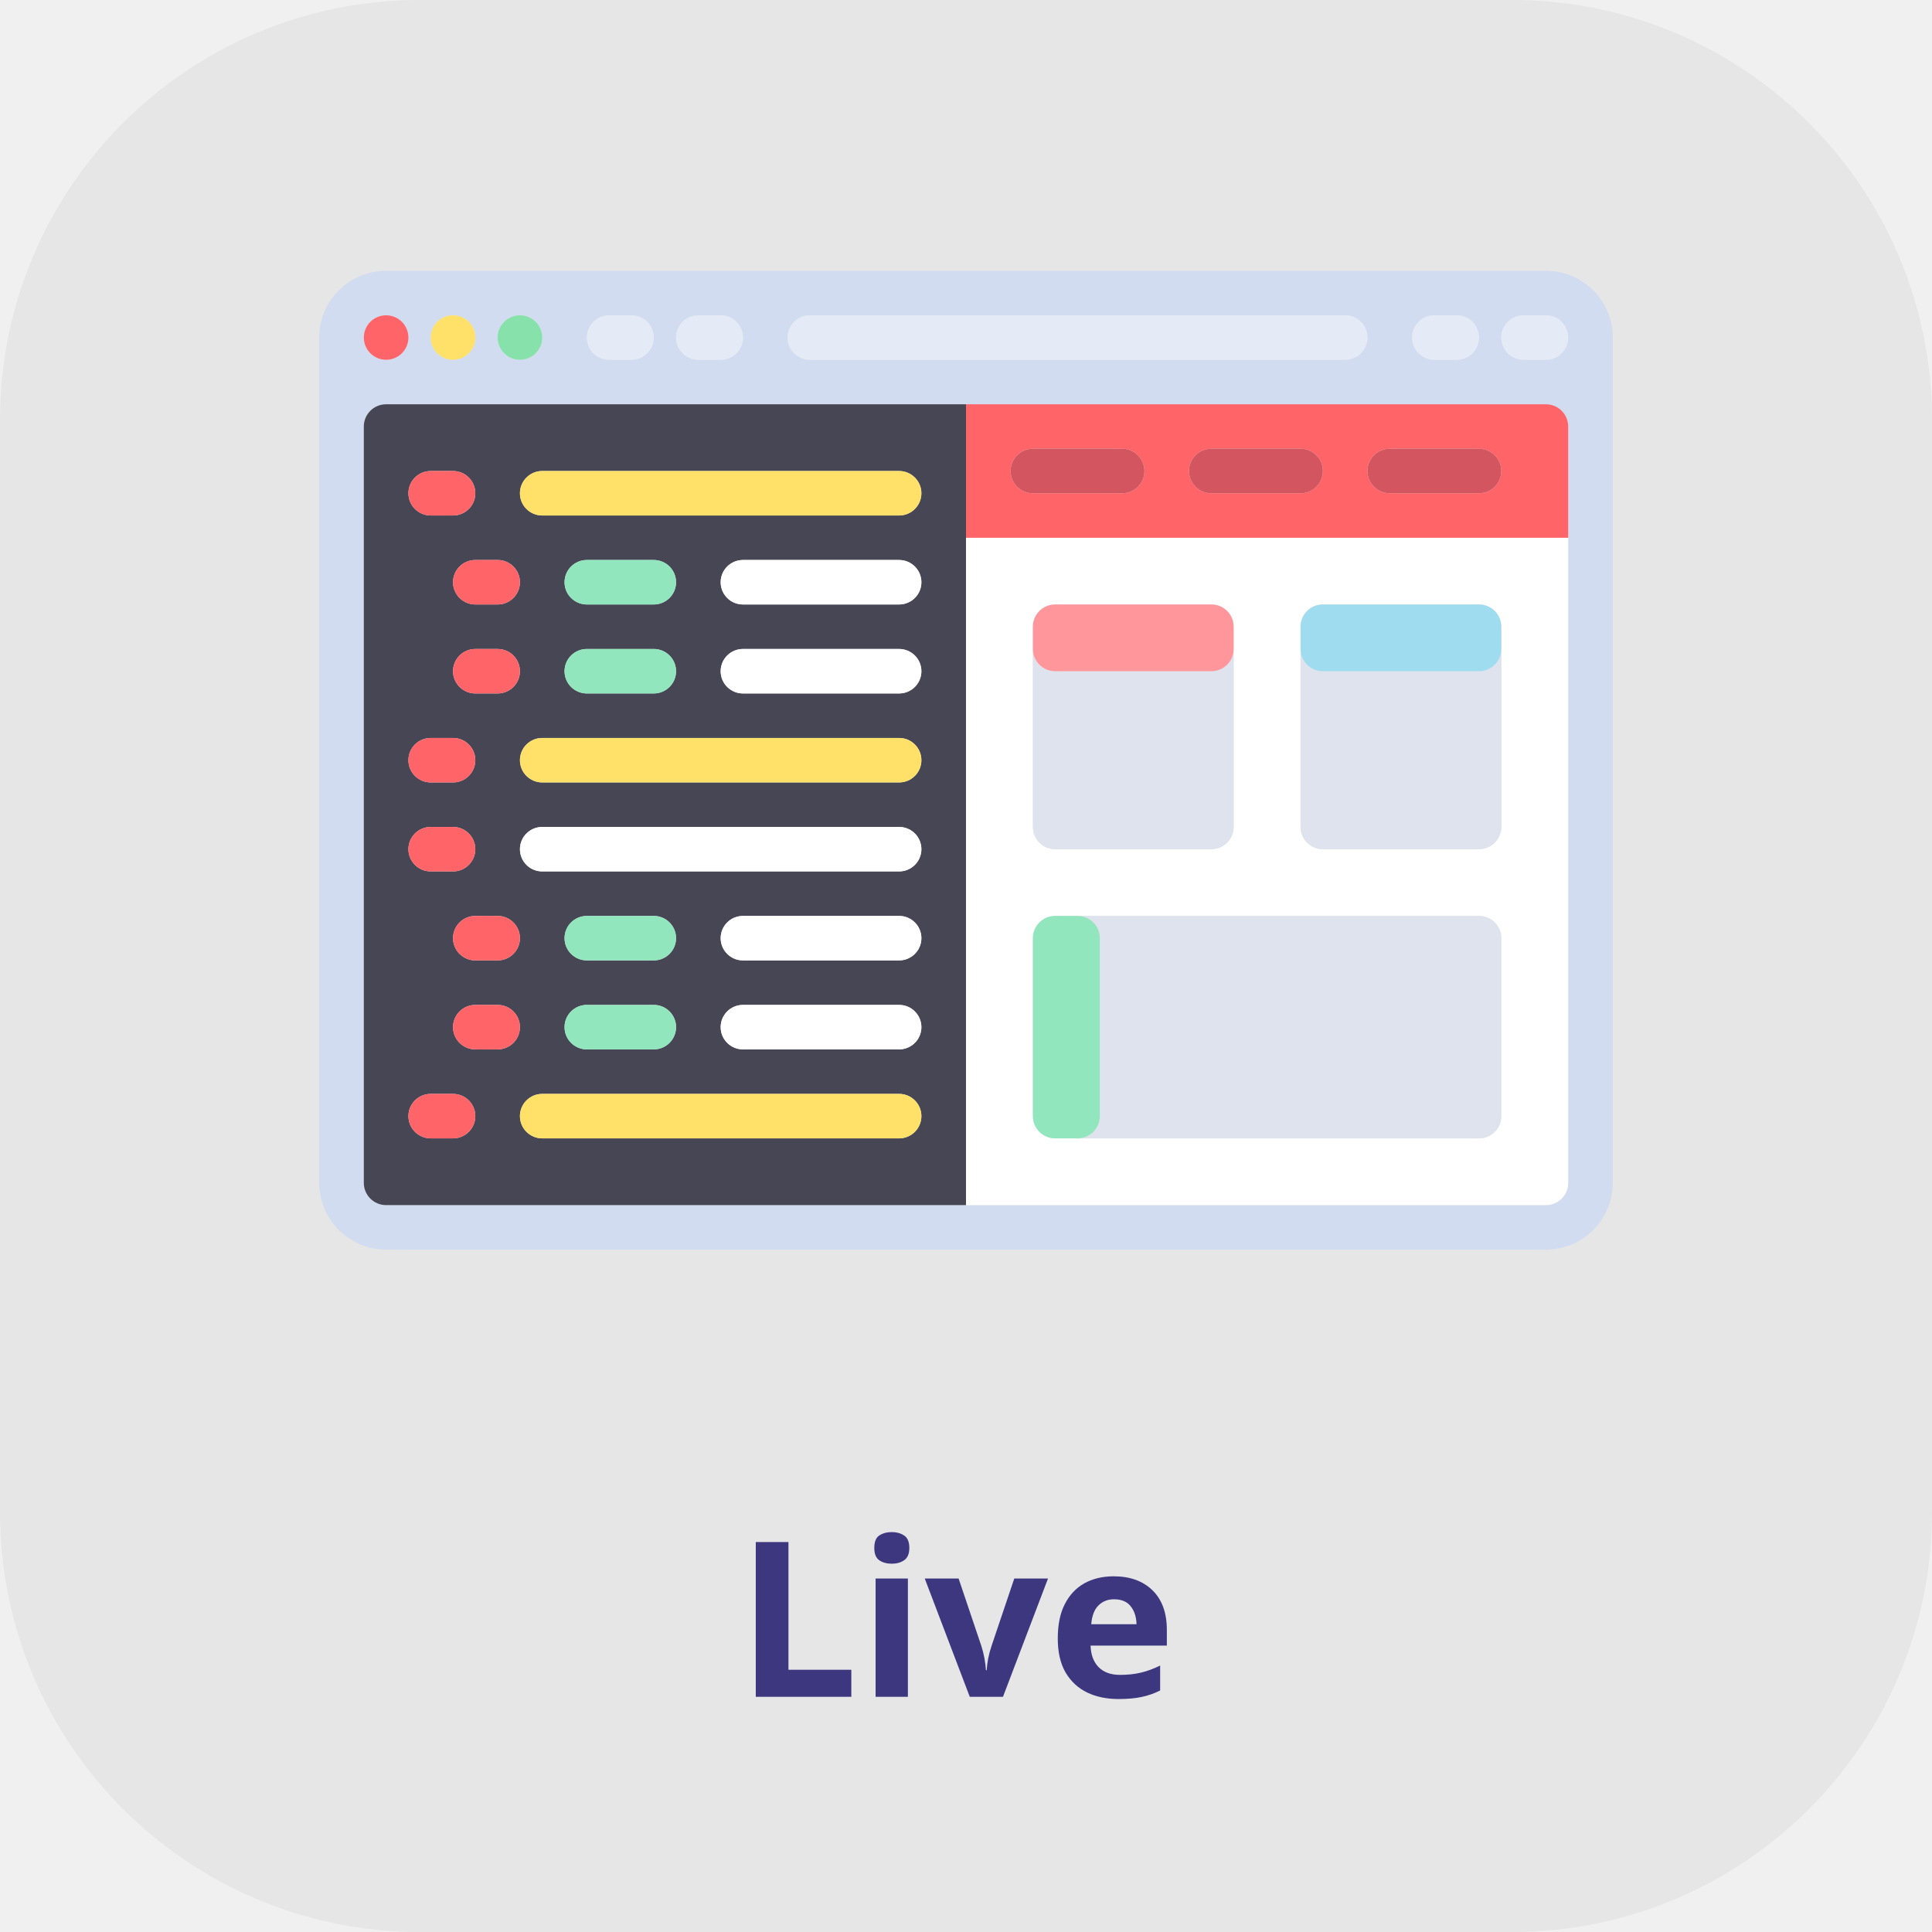
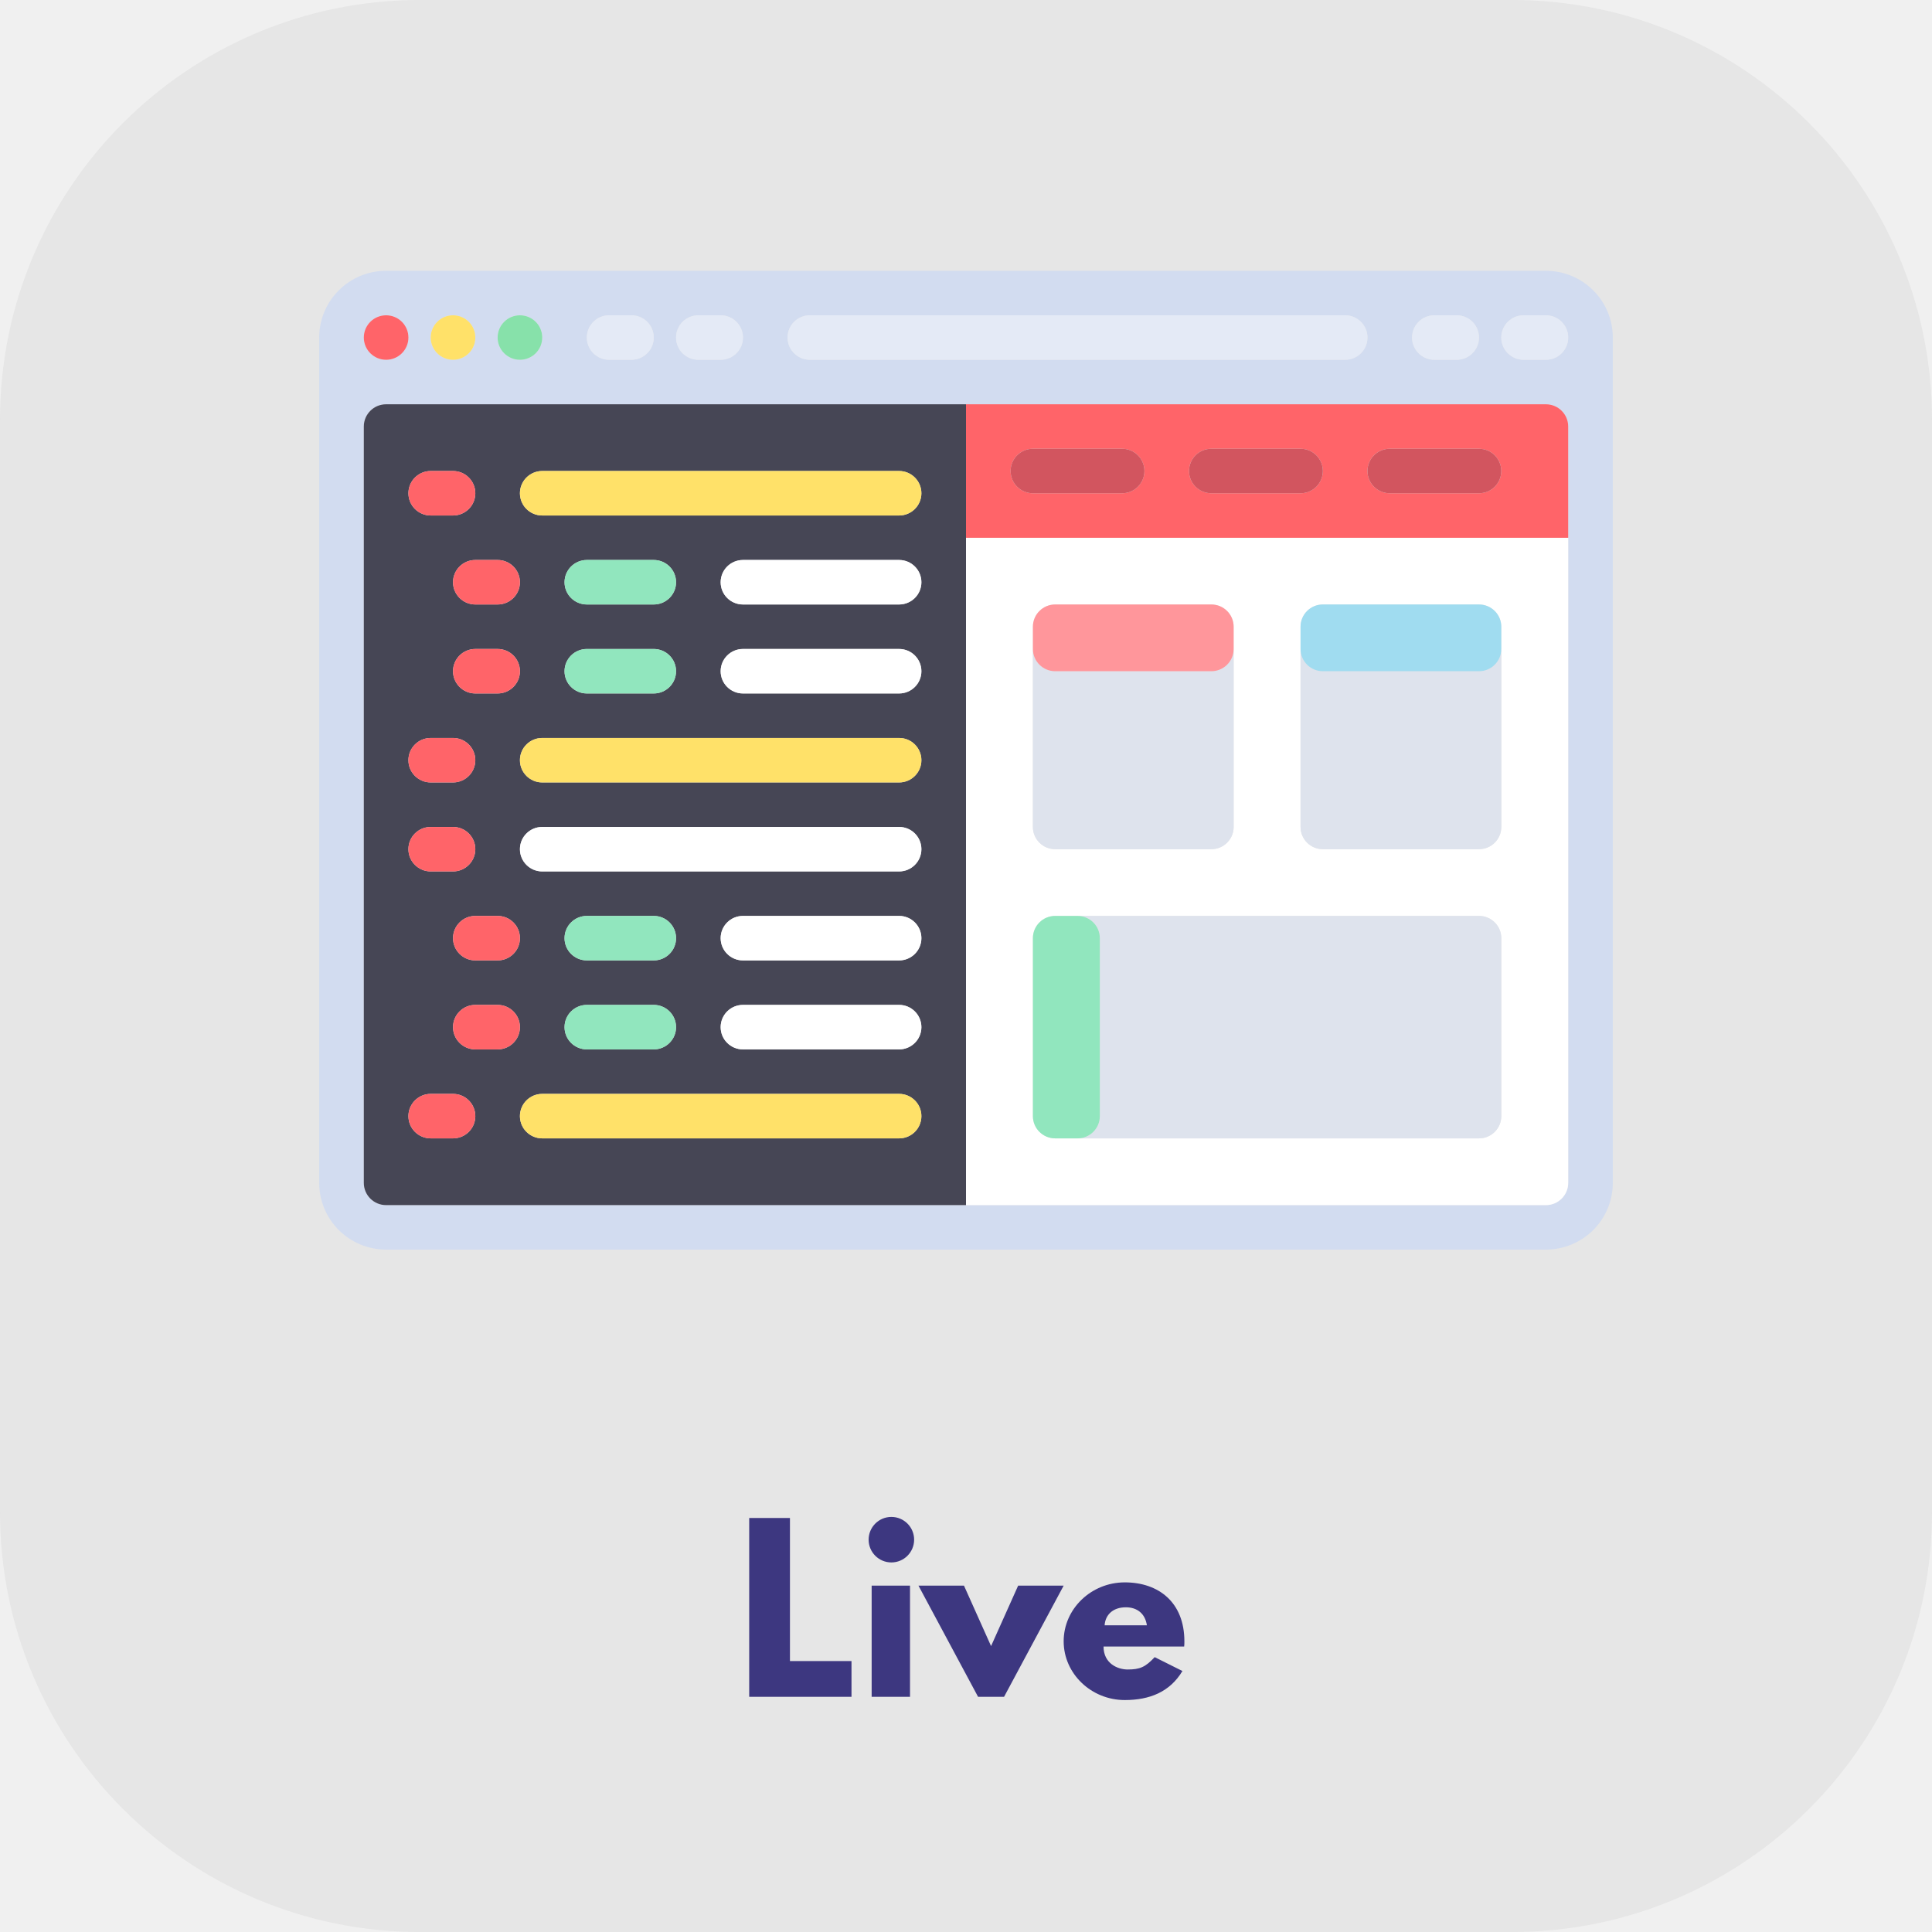
<svg xmlns="http://www.w3.org/2000/svg" width="230px" height="230px" viewBox="0 0 230 230" version="1.1">
  <defs />
  <g id="Page-1" stroke="none" stroke-width="1" fill="none" fill-rule="evenodd">
    <g id="live">
      <rect id="Rectangle" fill="#D8D8D8" opacity="0.436" x="0" y="0" width="230" height="230" rx="50" />
      <g id="coding" transform="translate(38, 32)" fill-rule="nonzero">
        <path d="M146.034,0.238 L7.966,0.238 C3.566,0.238 0,3.795 0,8.183 L0,108.817 C0,113.205 3.566,116.762 7.966,116.762 L146.034,116.762 C150.434,116.762 154,113.205 154,108.817 L154,8.183 C154,3.795 150.434,0.238 146.034,0.238 Z M132.759,5.534 L135.414,5.534 C136.88,5.534 138.069,6.72 138.069,8.183 C138.069,9.645 136.88,10.831 135.414,10.831 L132.759,10.831 C131.292,10.831 130.103,9.645 130.103,8.183 C130.104,6.72 131.292,5.534 132.759,5.534 Z M58.414,5.534 L122.138,5.534 C123.604,5.534 124.793,6.72 124.793,8.183 C124.793,9.645 123.604,10.831 122.138,10.831 L58.414,10.831 C56.948,10.831 55.759,9.645 55.759,8.183 C55.759,6.72 56.948,5.534 58.414,5.534 Z M45.138,5.534 L47.793,5.534 C49.26,5.534 50.449,6.72 50.449,8.183 C50.449,9.645 49.26,10.831 47.793,10.831 L45.138,10.831 C43.672,10.831 42.483,9.645 42.483,8.183 C42.483,6.72 43.672,5.534 45.138,5.534 Z M34.517,5.534 L37.173,5.534 C38.639,5.534 39.828,6.72 39.828,8.183 C39.828,9.645 38.639,10.831 37.173,10.831 L34.517,10.831 C33.051,10.831 31.862,9.645 31.862,8.183 C31.862,6.72 33.051,5.534 34.517,5.534 Z M23.896,5.534 C25.363,5.534 26.552,6.72 26.552,8.183 C26.552,9.645 25.363,10.831 23.896,10.831 C22.43,10.831 21.241,9.645 21.241,8.183 C21.241,6.72 22.43,5.534 23.896,5.534 Z M15.931,5.534 C17.397,5.534 18.586,6.72 18.586,8.183 C18.586,9.645 17.397,10.831 15.931,10.831 C14.465,10.831 13.276,9.645 13.276,8.183 C13.276,6.72 14.465,5.534 15.931,5.534 Z M7.966,5.534 C9.432,5.534 10.621,6.72 10.621,8.183 C10.621,9.645 9.432,10.831 7.966,10.831 C6.499,10.831 5.31,9.645 5.31,8.183 C5.31,6.72 6.499,5.534 7.966,5.534 Z M148.69,32.017 L148.69,108.817 C148.69,110.28 147.501,111.466 146.034,111.466 L77,111.466 L7.966,111.466 C6.499,111.466 5.31,110.28 5.31,108.817 L5.31,32.017 L5.31,18.776 C5.31,17.313 6.499,16.127 7.966,16.127 L77,16.127 L146.034,16.127 C147.501,16.127 148.69,17.313 148.69,18.776 L148.69,32.017 L148.69,32.017 Z M146.034,10.831 L143.379,10.831 C141.913,10.831 140.724,9.645 140.724,8.182 C140.724,6.72 141.913,5.534 143.379,5.534 L146.034,5.534 C147.501,5.534 148.69,6.72 148.69,8.182 C148.69,9.645 147.501,10.831 146.034,10.831 Z" id="Shape" fill="#D2DCF0" />
        <path d="M77,111.466 L146.034,111.466 C147.501,111.466 148.69,110.28 148.69,108.817 L148.69,32.017 L77,32.017 L77,111.466 Z M116.828,45.259 L116.828,42.61 C116.828,41.148 118.017,39.962 119.483,39.962 L138.069,39.962 C139.535,39.962 140.724,41.148 140.724,42.61 L140.724,45.259 L140.724,66.445 C140.724,67.907 139.535,69.093 138.069,69.093 L119.483,69.093 C118.017,69.093 116.828,67.907 116.828,66.445 L116.828,45.259 Z M84.966,45.259 L84.966,42.61 C84.966,41.148 86.155,39.962 87.621,39.962 L106.207,39.962 C107.673,39.962 108.862,41.148 108.862,42.61 L108.862,45.259 L108.862,66.445 C108.862,67.907 107.673,69.093 106.207,69.093 L87.621,69.093 C86.154,69.093 84.965,67.907 84.965,66.445 L84.965,45.259 L84.966,45.259 Z M87.621,77.038 L90.276,77.038 L138.069,77.038 C139.535,77.038 140.724,78.224 140.724,79.686 L140.724,100.873 C140.724,102.335 139.535,103.521 138.069,103.521 L90.276,103.521 L87.621,103.521 C86.154,103.521 84.965,102.335 84.965,100.873 L84.965,79.686 C84.966,78.224 86.154,77.038 87.621,77.038 Z" id="Shape" fill="#FFFFFF" />
        <ellipse id="Oval" fill="#FF6469" cx="7.966" cy="8.183" rx="2.655" ry="2.648" />
        <ellipse id="Oval" fill="#FFE169" cx="15.931" cy="8.183" rx="2.655" ry="2.648" />
        <ellipse id="Oval" fill="#87E1AA" cx="23.896" cy="8.183" rx="2.655" ry="2.648" />
        <g id="Group" transform="translate(31.58203, 5.4)" fill="#E4EAF6">
          <path d="M2.935,5.431 L5.591,5.431 C7.057,5.431 8.246,4.245 8.246,2.783 C8.246,1.32 7.057,0.134 5.591,0.134 L2.935,0.134 C1.469,0.134 0.28,1.32 0.28,2.783 C0.28,4.245 1.469,5.431 2.935,5.431 Z" id="Shape" />
          <path d="M13.556,5.431 L16.211,5.431 C17.678,5.431 18.867,4.245 18.867,2.783 C18.867,1.32 17.678,0.134 16.211,0.134 L13.556,0.134 C12.09,0.134 10.901,1.32 10.901,2.783 C10.901,4.245 12.09,5.431 13.556,5.431 Z" id="Shape" />
          <path d="M101.176,5.431 L103.832,5.431 C105.298,5.431 106.487,4.245 106.487,2.783 C106.487,1.32 105.298,0.134 103.832,0.134 L101.176,0.134 C99.71,0.134 98.521,1.32 98.521,2.783 C98.522,4.245 99.71,5.431 101.176,5.431 Z" id="Shape" />
          <path d="M114.452,0.134 L111.797,0.134 C110.331,0.134 109.142,1.32 109.142,2.783 C109.142,4.245 110.331,5.431 111.797,5.431 L114.452,5.431 C115.919,5.431 117.108,4.245 117.108,2.783 C117.108,1.32 115.919,0.134 114.452,0.134 Z" id="Shape" />
          <path d="M26.832,5.431 L90.556,5.431 C92.022,5.431 93.211,4.245 93.211,2.783 C93.211,1.32 92.022,0.134 90.556,0.134 L26.832,0.134 C25.365,0.134 24.176,1.32 24.176,2.783 C24.176,4.245 25.365,5.431 26.832,5.431 Z" id="Shape" />
        </g>
        <path d="M146.034,16.128 L77,16.128 L77,32.017 L148.69,32.017 L148.69,18.776 C148.69,17.313 147.501,16.128 146.034,16.128 Z M95.586,26.721 L84.966,26.721 C83.499,26.721 82.31,25.535 82.31,24.072 C82.31,22.61 83.499,21.424 84.966,21.424 L95.586,21.424 C97.052,21.424 98.241,22.61 98.241,24.072 C98.241,25.535 97.052,26.721 95.586,26.721 Z M116.828,26.721 L106.207,26.721 C104.741,26.721 103.552,25.535 103.552,24.072 C103.552,22.61 104.741,21.424 106.207,21.424 L116.828,21.424 C118.294,21.424 119.483,22.61 119.483,24.072 C119.483,25.535 118.294,26.721 116.828,26.721 Z M138.069,26.721 L127.448,26.721 C125.982,26.721 124.793,25.535 124.793,24.072 C124.793,22.61 125.982,21.424 127.448,21.424 L138.069,21.424 C139.535,21.424 140.724,22.61 140.724,24.072 C140.724,25.535 139.535,26.721 138.069,26.721 Z" id="Shape" fill="#FF6469" />
        <g id="Group" transform="translate(82.11328, 21.3)" fill="#D2555F">
          <path d="M13.473,0.124 L2.852,0.124 C1.386,0.124 0.197,1.31 0.197,2.773 C0.197,4.235 1.386,5.421 2.852,5.421 L13.473,5.421 C14.939,5.421 16.128,4.235 16.128,2.773 C16.128,1.31 14.939,0.124 13.473,0.124 Z" id="Shape" />
          <path d="M34.714,0.124 L24.094,0.124 C22.627,0.124 21.438,1.31 21.438,2.773 C21.438,4.235 22.627,5.421 24.094,5.421 L34.714,5.421 C36.181,5.421 37.37,4.235 37.37,2.773 C37.37,1.31 36.181,0.124 34.714,0.124 Z" id="Shape" />
          <path d="M55.956,0.124 L45.335,0.124 C43.869,0.124 42.68,1.31 42.68,2.773 C42.68,4.235 43.869,5.421 45.335,5.421 L55.956,5.421 C57.422,5.421 58.611,4.235 58.611,2.773 C58.611,1.31 57.422,0.124 55.956,0.124 Z" id="Shape" />
        </g>
        <g id="Group" transform="translate(84.82031, 45)" fill="#DEE3ED">
          <path d="M2.8,24.093 L21.386,24.093 C22.853,24.093 24.042,22.907 24.042,21.445 L24.042,0.258 C24.042,1.721 22.853,2.907 21.386,2.907 L2.8,2.907 C1.334,2.907 0.145,1.721 0.145,0.258 L0.145,21.445 C0.145,22.907 1.334,24.093 2.8,24.093 Z" id="Shape" />
          <path d="M34.662,24.093 L53.249,24.093 C54.715,24.093 55.904,22.907 55.904,21.445 L55.904,0.258 C55.904,1.721 54.715,2.907 53.249,2.907 L34.662,2.907 C33.196,2.907 32.007,1.721 32.007,0.258 L32.007,21.445 C32.007,22.907 33.196,24.093 34.662,24.093 Z" id="Shape" />
        </g>
        <path d="M87.621,47.907 L106.207,47.907 C107.673,47.907 108.862,46.721 108.862,45.259 L108.862,42.61 C108.862,41.148 107.673,39.962 106.207,39.962 L87.621,39.962 C86.154,39.962 84.965,41.148 84.965,42.61 L84.965,45.259 C84.966,46.721 86.154,47.907 87.621,47.907 Z" id="Shape" fill="#FF969B" />
        <path d="M119.483,47.907 L138.069,47.907 C139.535,47.907 140.724,46.721 140.724,45.259 L140.724,42.61 C140.724,41.148 139.535,39.962 138.069,39.962 L119.483,39.962 C118.016,39.962 116.827,41.148 116.827,42.61 L116.827,45.259 C116.828,46.721 118.016,47.907 119.483,47.907 Z" id="Shape" fill="#A0DCF0" />
        <path d="M92.931,79.686 L92.931,100.873 C92.931,102.335 91.742,103.521 90.276,103.521 L138.069,103.521 C139.535,103.521 140.724,102.335 140.724,100.873 L140.724,79.686 C140.724,78.224 139.535,77.038 138.069,77.038 L90.276,77.038 C91.742,77.038 92.931,78.224 92.931,79.686 Z" id="Shape" fill="#DEE3ED" />
        <path d="M87.621,103.521 L90.276,103.521 C91.742,103.521 92.931,102.335 92.931,100.872 L92.931,79.686 C92.931,78.224 91.742,77.038 90.276,77.038 L87.621,77.038 C86.154,77.038 84.965,78.224 84.965,79.686 L84.965,100.872 C84.966,102.335 86.154,103.521 87.621,103.521 Z" id="Shape" fill="#91E6BE" />
        <path d="M77,16.128 L7.966,16.128 C6.499,16.128 5.31,17.314 5.31,18.776 L5.31,32.017 L5.31,108.817 C5.31,110.28 6.499,111.466 7.966,111.466 L77,111.466 L77,32.017 L77,16.128 Z M26.552,24.072 L69.034,24.072 C70.501,24.072 71.69,25.258 71.69,26.721 C71.69,28.183 70.501,29.369 69.034,29.369 L26.552,29.369 C25.085,29.369 23.896,28.183 23.896,26.721 C23.896,25.258 25.085,24.072 26.552,24.072 Z M13.276,24.072 L15.931,24.072 C17.397,24.072 18.586,25.258 18.586,26.721 C18.586,28.183 17.397,29.369 15.931,29.369 L13.276,29.369 C11.81,29.369 10.621,28.183 10.621,26.721 C10.621,25.258 11.81,24.072 13.276,24.072 Z M39.828,39.962 L31.862,39.962 C30.396,39.962 29.207,38.776 29.207,37.314 C29.207,35.851 30.396,34.665 31.862,34.665 L39.828,34.665 C41.294,34.665 42.483,35.851 42.483,37.314 C42.483,38.776 41.294,39.962 39.828,39.962 Z M42.483,47.907 C42.483,49.37 41.294,50.555 39.827,50.555 L31.862,50.555 C30.395,50.555 29.206,49.37 29.206,47.907 C29.206,46.444 30.395,45.259 31.862,45.259 L39.827,45.259 C41.294,45.259 42.483,46.444 42.483,47.907 Z M13.276,66.445 L15.931,66.445 C17.397,66.445 18.586,67.631 18.586,69.093 C18.586,70.556 17.397,71.742 15.931,71.742 L13.276,71.742 C11.81,71.742 10.621,70.556 10.621,69.093 C10.621,67.631 11.81,66.445 13.276,66.445 Z M10.621,58.5 C10.621,57.038 11.81,55.852 13.276,55.852 L15.931,55.852 C17.397,55.852 18.586,57.038 18.586,58.5 C18.586,59.962 17.397,61.148 15.931,61.148 L13.276,61.148 C11.81,61.148 10.621,59.962 10.621,58.5 Z M18.586,77.038 L21.241,77.038 C22.708,77.038 23.897,78.224 23.897,79.686 C23.897,81.149 22.708,82.335 21.241,82.335 L18.586,82.335 C17.12,82.335 15.931,81.149 15.931,79.686 C15.931,78.224 17.12,77.038 18.586,77.038 Z M21.241,50.555 L18.586,50.555 C17.12,50.555 15.931,49.369 15.931,47.907 C15.931,46.444 17.12,45.258 18.586,45.258 L21.241,45.258 C22.708,45.258 23.897,46.444 23.897,47.907 C23.897,49.369 22.708,50.555 21.241,50.555 Z M21.241,39.962 L18.586,39.962 C17.12,39.962 15.931,38.776 15.931,37.314 C15.931,35.851 17.12,34.665 18.586,34.665 L21.241,34.665 C22.708,34.665 23.897,35.851 23.897,37.314 C23.896,38.776 22.708,39.962 21.241,39.962 Z M15.931,103.521 L13.276,103.521 C11.81,103.521 10.621,102.335 10.621,100.872 C10.621,99.41 11.81,98.224 13.276,98.224 L15.931,98.224 C17.397,98.224 18.586,99.41 18.586,100.872 C18.586,102.335 17.397,103.521 15.931,103.521 Z M21.241,92.928 L18.586,92.928 C17.12,92.928 15.931,91.742 15.931,90.279 C15.931,88.817 17.12,87.631 18.586,87.631 L21.241,87.631 C22.708,87.631 23.897,88.817 23.897,90.279 C23.897,91.742 22.708,92.928 21.241,92.928 Z M69.034,103.521 L26.552,103.521 C25.085,103.521 23.896,102.335 23.896,100.872 C23.896,99.41 25.085,98.224 26.552,98.224 L69.034,98.224 C70.501,98.224 71.69,99.41 71.69,100.872 C71.69,102.335 70.501,103.521 69.034,103.521 Z M31.862,87.631 L39.828,87.631 C41.294,87.631 42.483,88.817 42.483,90.279 C42.483,91.742 41.294,92.928 39.828,92.928 L31.862,92.928 C30.396,92.928 29.207,91.742 29.207,90.279 C29.207,88.817 30.396,87.631 31.862,87.631 Z M29.207,79.686 C29.207,78.224 30.396,77.038 31.862,77.038 L39.828,77.038 C41.294,77.038 42.483,78.224 42.483,79.686 C42.483,81.149 41.294,82.335 39.828,82.335 L31.862,82.335 C30.396,82.334 29.207,81.149 29.207,79.686 Z M69.034,92.928 L50.448,92.928 C48.982,92.928 47.793,91.742 47.793,90.279 C47.793,88.817 48.982,87.631 50.448,87.631 L69.034,87.631 C70.501,87.631 71.69,88.817 71.69,90.279 C71.69,91.742 70.501,92.928 69.034,92.928 Z M69.034,82.334 L50.448,82.334 C48.982,82.334 47.793,81.148 47.793,79.686 C47.793,78.224 48.982,77.038 50.448,77.038 L69.034,77.038 C70.501,77.038 71.69,78.224 71.69,79.686 C71.69,81.148 70.501,82.334 69.034,82.334 Z M69.034,71.741 L26.552,71.741 C25.085,71.741 23.896,70.555 23.896,69.093 C23.896,67.63 25.085,66.445 26.552,66.445 L69.034,66.445 C70.501,66.445 71.69,67.63 71.69,69.093 C71.69,70.555 70.501,71.741 69.034,71.741 Z M69.034,61.148 L26.552,61.148 C25.085,61.148 23.896,59.962 23.896,58.5 C23.896,57.038 25.085,55.852 26.552,55.852 L69.034,55.852 C70.501,55.852 71.69,57.038 71.69,58.5 C71.69,59.962 70.501,61.148 69.034,61.148 Z M69.034,50.555 L50.448,50.555 C48.982,50.555 47.793,49.369 47.793,47.907 C47.793,46.444 48.982,45.258 50.448,45.258 L69.034,45.258 C70.501,45.258 71.69,46.444 71.69,47.907 C71.69,49.369 70.501,50.555 69.034,50.555 Z M69.034,39.962 L50.448,39.962 C48.982,39.962 47.793,38.776 47.793,37.314 C47.793,35.851 48.982,34.665 50.448,34.665 L69.034,34.665 C70.501,34.665 71.69,35.851 71.69,37.314 C71.69,38.776 70.501,39.962 69.034,39.962 Z" id="Shape" fill="#464655" />
        <path d="M26.552,29.369 L69.034,29.369 C70.501,29.369 71.69,28.183 71.69,26.721 C71.69,25.258 70.501,24.072 69.034,24.072 L26.552,24.072 C25.085,24.072 23.896,25.258 23.896,26.721 C23.896,28.183 25.085,29.369 26.552,29.369 Z" id="Shape" fill="#FFE169" />
        <g id="Group" transform="translate(29.17578, 34.5)" fill="#91E6BE">
          <path d="M10.652,0.166 L2.686,0.166 C1.22,0.166 0.031,1.351 0.031,2.814 C0.031,4.277 1.22,5.462 2.686,5.462 L10.652,5.462 C12.118,5.462 13.307,4.277 13.307,2.814 C13.307,1.351 12.118,0.166 10.652,0.166 Z" id="Shape" />
          <path d="M10.652,10.759 L2.686,10.759 C1.22,10.759 0.031,11.944 0.031,13.407 C0.031,14.87 1.22,16.055 2.686,16.055 L10.652,16.055 C12.118,16.055 13.307,14.87 13.307,13.407 C13.307,11.944 12.118,10.759 10.652,10.759 Z" id="Shape" />
        </g>
        <path d="M69.034,55.852 L26.552,55.852 C25.085,55.852 23.896,57.038 23.896,58.5 C23.896,59.962 25.085,61.148 26.552,61.148 L69.034,61.148 C70.501,61.148 71.69,59.962 71.69,58.5 C71.69,57.038 70.501,55.852 69.034,55.852 Z" id="Shape" fill="#FFE169" />
        <g id="Group" transform="translate(23.76172, 34.5)" fill="#FFFFFF">
          <path d="M45.273,31.945 L2.79,31.945 C1.324,31.945 0.135,33.131 0.135,34.593 C0.135,36.056 1.324,37.242 2.79,37.242 L45.273,37.242 C46.739,37.242 47.928,36.056 47.928,34.593 C47.928,33.131 46.739,31.945 45.273,31.945 Z" id="Shape" />
          <path d="M45.273,0.166 L26.687,0.166 C25.22,0.166 24.031,1.351 24.031,2.814 C24.031,4.277 25.22,5.462 26.687,5.462 L45.273,5.462 C46.739,5.462 47.928,4.277 47.928,2.814 C47.928,1.351 46.739,0.166 45.273,0.166 Z" id="Shape" />
          <path d="M45.273,10.759 L26.687,10.759 C25.22,10.759 24.031,11.944 24.031,13.407 C24.031,14.87 25.22,16.055 26.687,16.055 L45.273,16.055 C46.739,16.055 47.928,14.87 47.928,13.407 C47.928,11.944 46.739,10.759 45.273,10.759 Z" id="Shape" />
          <path d="M45.273,42.538 L26.687,42.538 C25.22,42.538 24.031,43.724 24.031,45.186 C24.031,46.649 25.22,47.835 26.687,47.835 L45.273,47.835 C46.739,47.835 47.928,46.649 47.928,45.186 C47.928,43.724 46.739,42.538 45.273,42.538 Z" id="Shape" />
          <path d="M45.273,53.131 L26.687,53.131 C25.22,53.131 24.031,54.317 24.031,55.779 C24.031,57.242 25.22,58.428 26.687,58.428 L45.273,58.428 C46.739,58.428 47.928,57.242 47.928,55.779 C47.928,54.317 46.739,53.131 45.273,53.131 Z" id="Shape" />
        </g>
        <g id="Group" transform="translate(29.17578, 76.8)" fill="#91E6BE">
          <path d="M2.686,5.534 L10.652,5.534 C12.118,5.534 13.307,4.348 13.307,2.886 C13.307,1.423 12.118,0.238 10.652,0.238 L2.686,0.238 C1.22,0.238 0.031,1.423 0.031,2.886 C0.031,4.348 1.22,5.534 2.686,5.534 Z" id="Shape" />
          <path d="M2.686,16.128 L10.652,16.128 C12.118,16.128 13.307,14.942 13.307,13.479 C13.307,12.017 12.118,10.831 10.652,10.831 L2.686,10.831 C1.22,10.831 0.031,12.017 0.031,13.479 C0.031,14.942 1.22,16.128 2.686,16.128 Z" id="Shape" />
        </g>
        <path d="M69.034,98.224 L26.552,98.224 C25.085,98.224 23.896,99.41 23.896,100.873 C23.896,102.335 25.085,103.521 26.552,103.521 L69.034,103.521 C70.501,103.521 71.69,102.335 71.69,100.873 C71.69,99.41 70.501,98.224 69.034,98.224 Z" id="Shape" fill="#FFE169" />
        <g id="Group" transform="translate(10.52734, 24)" fill="#FF6469">
          <path d="M2.749,5.369 L5.404,5.369 C6.87,5.369 8.059,4.183 8.059,2.721 C8.059,1.258 6.87,0.072 5.404,0.072 L2.749,0.072 C1.282,0.072 0.093,1.258 0.093,2.721 C0.093,4.183 1.282,5.369 2.749,5.369 Z" id="Shape" />
          <path d="M10.714,10.666 L8.059,10.666 C6.593,10.666 5.404,11.851 5.404,13.314 C5.404,14.777 6.593,15.962 8.059,15.962 L10.714,15.962 C12.18,15.962 13.369,14.777 13.369,13.314 C13.369,11.851 12.18,10.666 10.714,10.666 Z" id="Shape" />
          <path d="M10.714,21.259 L8.059,21.259 C6.593,21.259 5.404,22.445 5.404,23.907 C5.404,25.369 6.593,26.555 8.059,26.555 L10.714,26.555 C12.18,26.555 13.369,25.369 13.369,23.907 C13.369,22.445 12.18,21.259 10.714,21.259 Z" id="Shape" />
          <path d="M2.749,37.148 L5.404,37.148 C6.87,37.148 8.059,35.962 8.059,34.5 C8.059,33.038 6.87,31.852 5.404,31.852 L2.749,31.852 C1.282,31.852 0.093,33.038 0.093,34.5 C0.093,35.962 1.282,37.148 2.749,37.148 Z" id="Shape" />
          <path d="M2.749,47.741 L5.404,47.741 C6.87,47.741 8.059,46.556 8.059,45.093 C8.059,43.63 6.87,42.445 5.404,42.445 L2.749,42.445 C1.282,42.445 0.093,43.63 0.093,45.093 C0.093,46.556 1.282,47.741 2.749,47.741 Z" id="Shape" />
          <path d="M8.059,58.334 L10.714,58.334 C12.18,58.334 13.369,57.148 13.369,55.686 C13.369,54.224 12.18,53.038 10.714,53.038 L8.059,53.038 C6.593,53.038 5.404,54.224 5.404,55.686 C5.404,57.148 6.593,58.334 8.059,58.334 Z" id="Shape" />
          <path d="M10.714,63.631 L8.059,63.631 C6.593,63.631 5.404,64.817 5.404,66.279 C5.404,67.742 6.593,68.928 8.059,68.928 L10.714,68.928 C12.18,68.928 13.369,67.742 13.369,66.279 C13.369,64.817 12.18,63.631 10.714,63.631 Z" id="Shape" />
          <path d="M5.404,74.224 L2.749,74.224 C1.282,74.224 0.093,75.41 0.093,76.873 C0.093,78.335 1.282,79.521 2.749,79.521 L5.404,79.521 C6.87,79.521 8.059,78.335 8.059,76.873 C8.059,75.41 6.87,74.224 5.404,74.224 Z" id="Shape" />
        </g>
      </g>
-       <text id="Live" font-family="LeagueSpartan-Bold, League Spartan" font-size="25.8" font-weight="bold" fill="#3D3780">
-         <tspan x="87.643" y="202">Live</tspan>
-       </text>
+       <path d="M94.042,180.715 L89.191,180.715 L89.191,202 L101.369,202 L101.369,197.743 L94.042,197.743 L94.042,180.715 Z M106.116,180.586 C107.613,180.586 108.825,181.799 108.825,183.295 C108.825,184.791 107.613,186.004 106.116,186.004 C104.62,186.004 103.407,184.791 103.407,183.295 C103.407,181.799 104.62,180.586 106.116,180.586 Z M103.768,188.765 L108.335,188.765 L108.335,202 L103.768,202 L103.768,188.765 Z M114.759,188.765 L109.341,188.765 L116.436,202 L119.532,202 L126.627,188.765 L121.209,188.765 L117.984,195.963 L114.759,188.765 Z M140.972,196.014 L131.374,196.014 C131.374,198.053 133.077,198.749 134.238,198.749 C135.709,198.749 136.354,198.465 137.463,197.279 L140.766,198.93 C139.269,201.432 136.844,202.387 133.903,202.387 C129.904,202.387 126.627,199.239 126.627,195.395 C126.627,191.525 129.904,188.378 133.903,188.378 C137.928,188.378 140.998,190.751 140.998,195.395 C140.998,195.576 140.998,195.86 140.972,196.014 Z M131.503,193.486 L136.534,193.486 C136.328,192.093 135.373,191.345 134.032,191.345 C132.458,191.345 131.581,192.273 131.503,193.486 Z" id="Live" fill="#3D3780" />
    </g>
  </g>
</svg>
